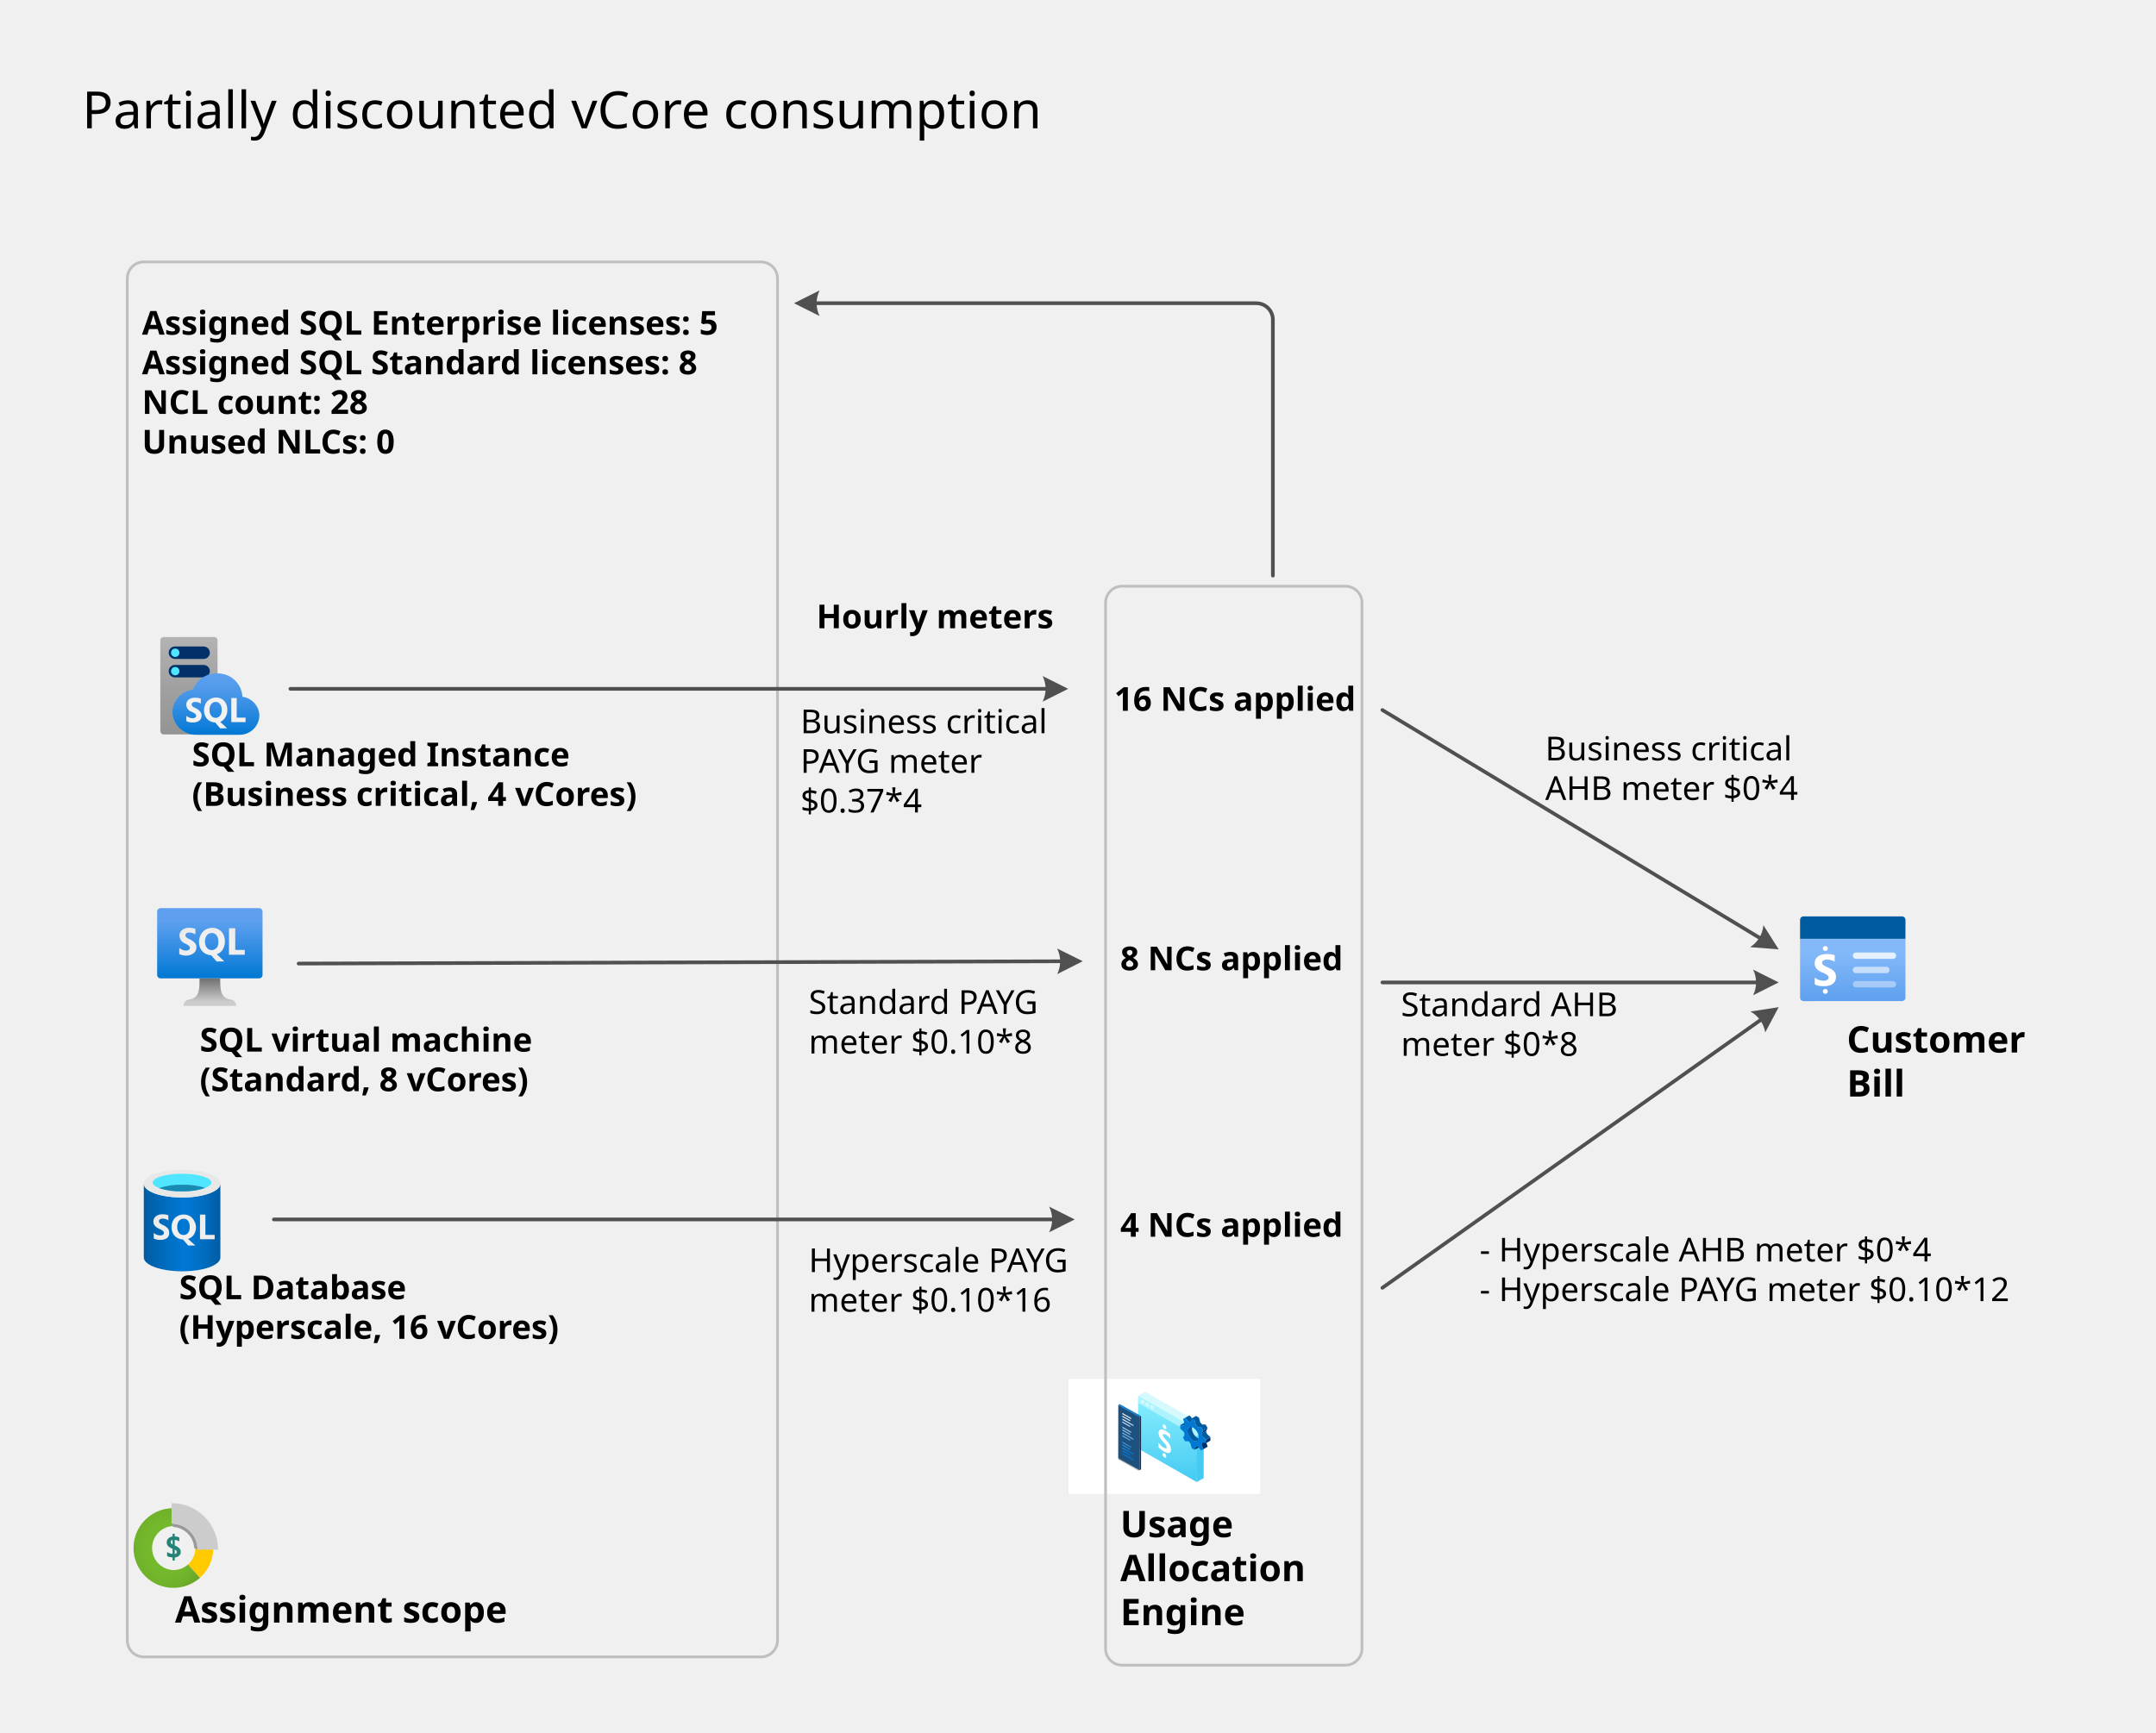
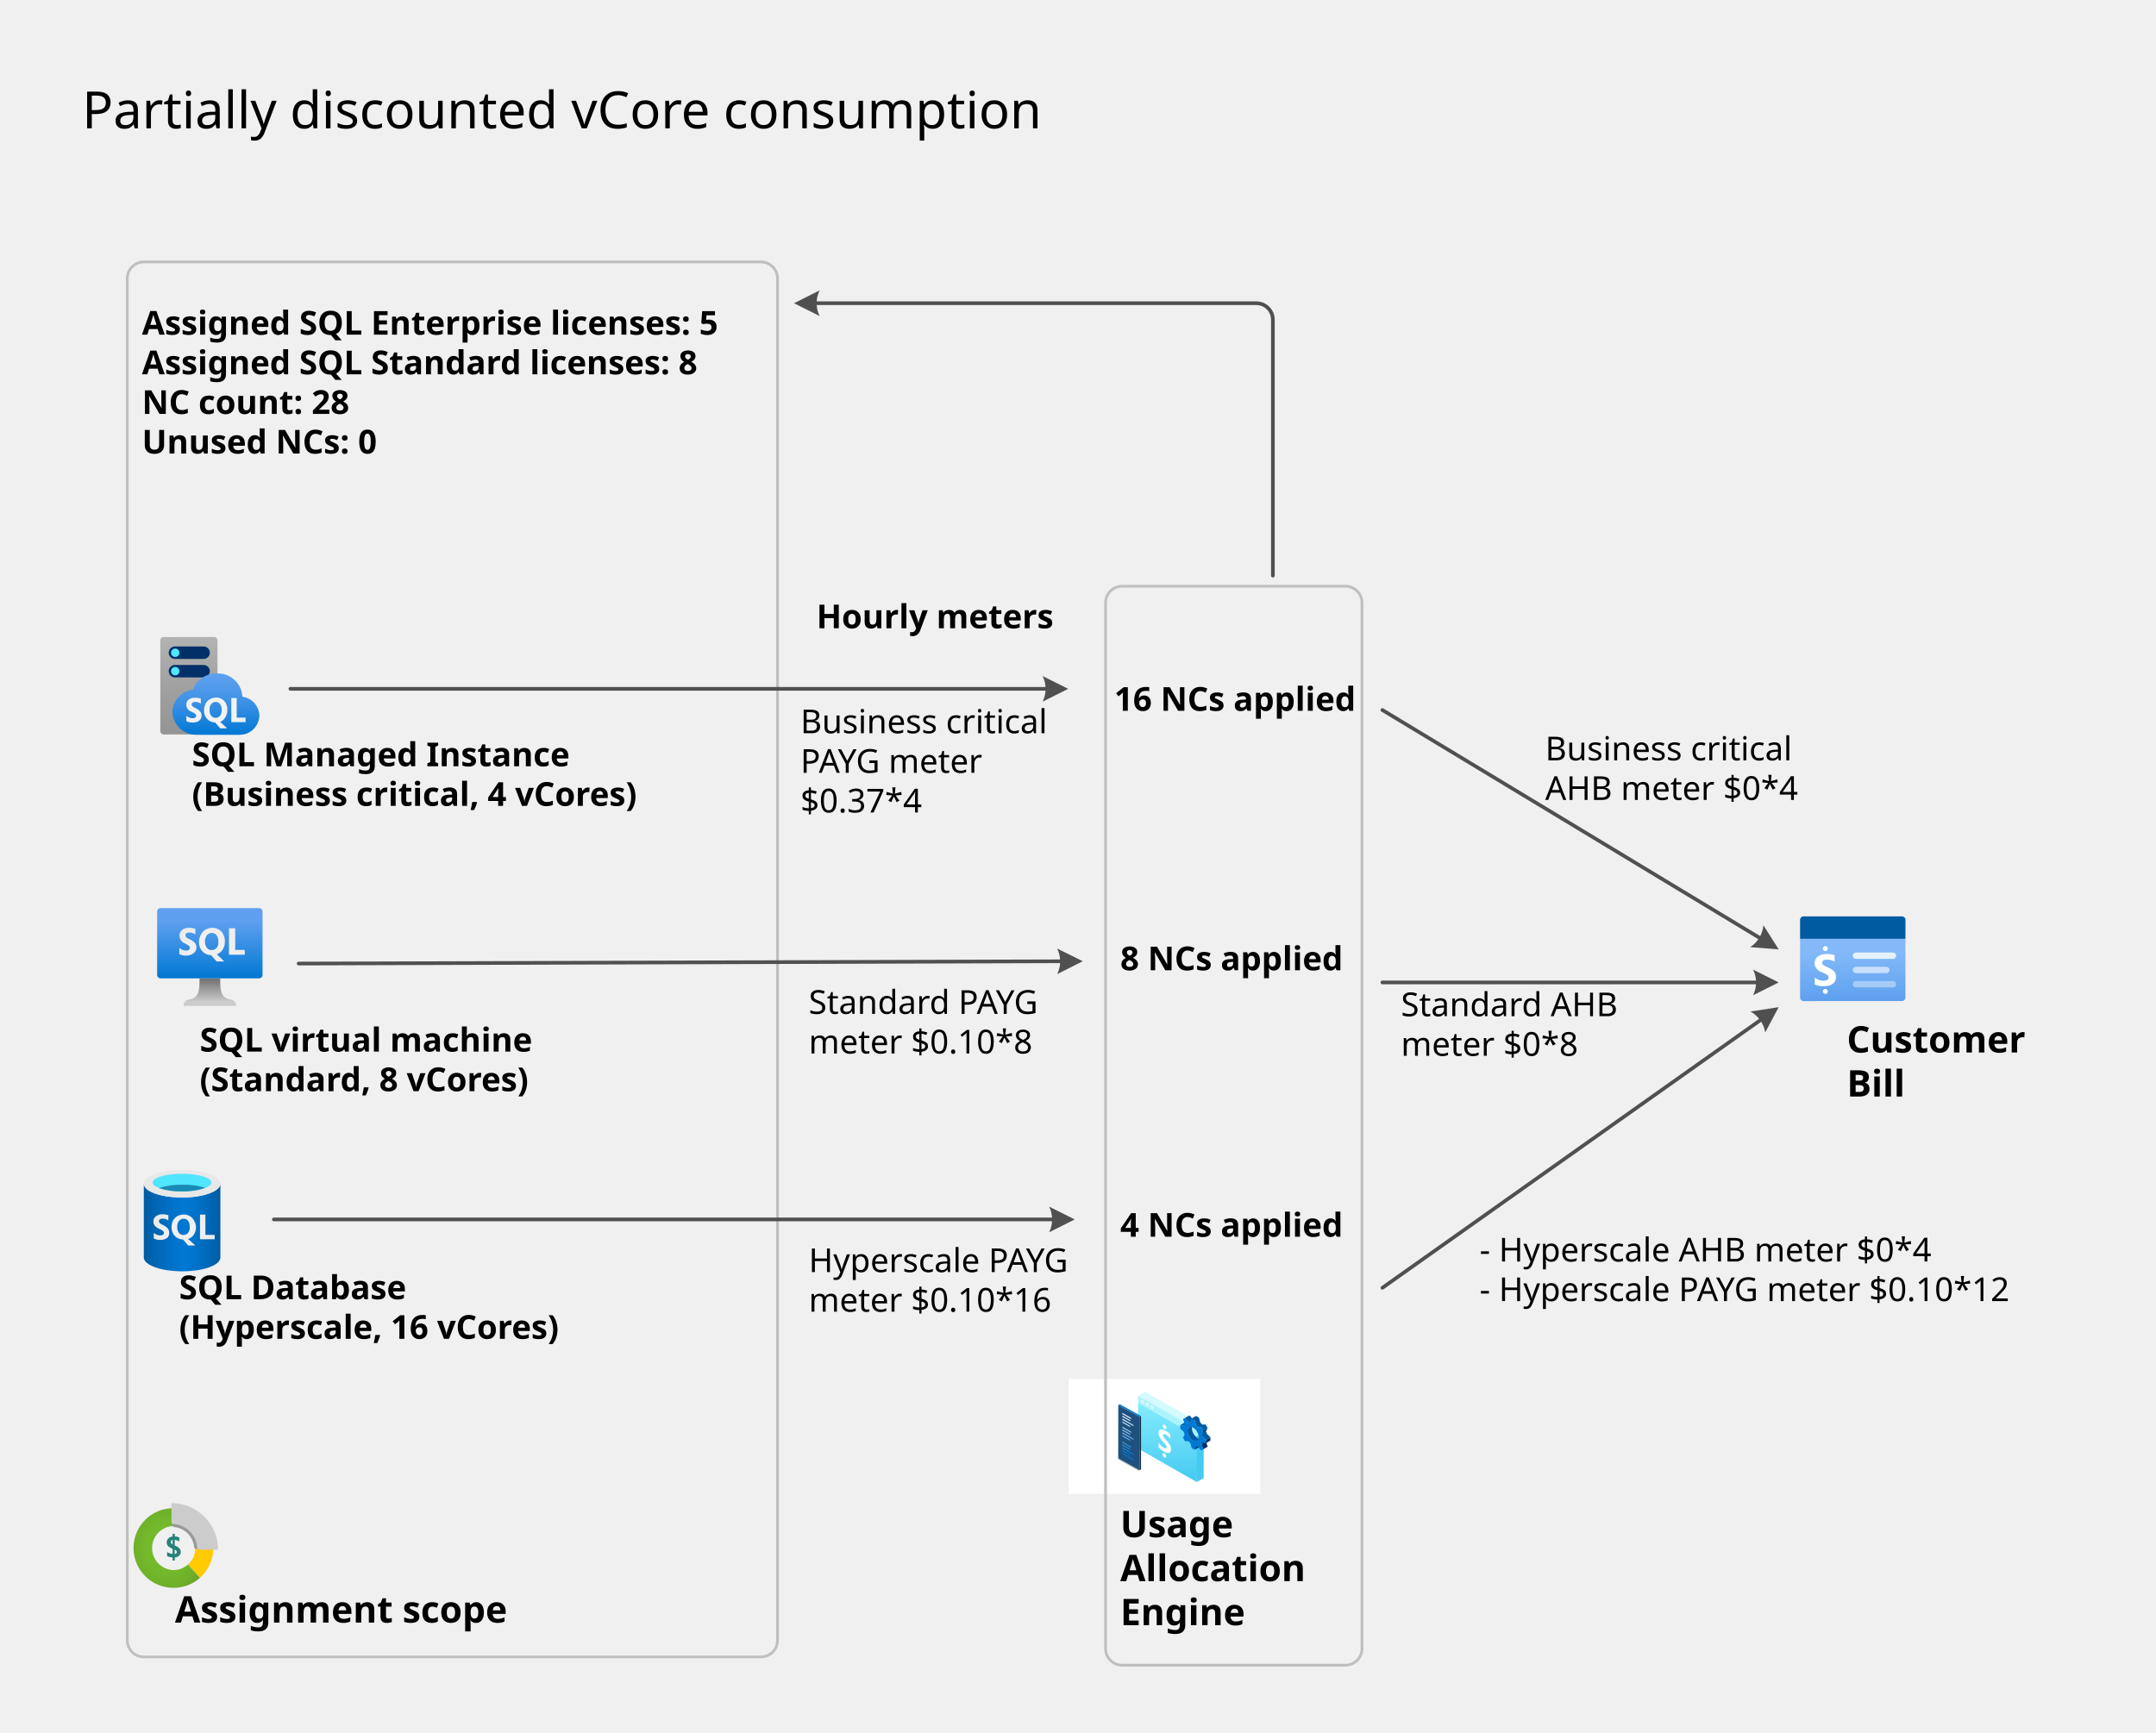
<svg xmlns="http://www.w3.org/2000/svg" xmlns:xlink="http://www.w3.org/1999/xlink" width="8.16in" height="6.559in" viewBox="0 0 587.532 472.277" xml:space="preserve" color-interpolation-filters="sRGB" class="st47" style="background-color: white">
  <style type="text/css">
	
		.st1 {fill:none;stroke:#bfbfbf;stroke-linecap:round;stroke-linejoin:round;stroke-width:0.75}
		.st2 {fill:url(#grad0-9);stroke:none;stroke-linecap:butt;stroke-width:0.75}
		.st3 {fill:#003067;stroke:none;stroke-linecap:butt;stroke-width:0.75}
		.st4 {fill:#50e6ff;stroke:none;stroke-linecap:butt;stroke-width:0.75}
		.st5 {fill:url(#grad0-21);stroke:none;stroke-linecap:butt;stroke-width:0.75}
		.st6 {fill:#f2f2f2;stroke:none;stroke-linecap:butt;stroke-width:0.75}
		.st7 {fill:url(#grad0-30);stroke:none;stroke-linecap:butt;stroke-width:0.75}
		.st8 {fill:url(#grad0-34);stroke:none;stroke-linecap:butt;stroke-width:0.75}
		.st9 {fill:url(#grad3-38);stroke:none;stroke-linecap:butt;stroke-width:0.75}
		.st10 {fill:#258277;stroke:none;stroke-linecap:butt;stroke-width:0.75}
		.st11 {fill:#ffca00}
		.st12 {stroke:none;stroke-linecap:butt;stroke-width:0.75}
		.st13 {fill:url(#grad3-49);stroke:none;stroke-linecap:butt;stroke-width:0.75}
		.st14 {fill:#cccccc;stroke:none;stroke-linecap:butt;stroke-width:0.75}
		.st15 {fill:#999999;stroke:none;stroke-linecap:butt;stroke-width:0.75}
		.st16 {fill:url(#grad0-59);stroke:none;stroke-linecap:butt;stroke-width:34}
		.st17 {fill:#005ba1;stroke:none;stroke-linecap:butt;stroke-width:34}
		.st18 {fill:#ffffff;fill-opacity:0.8;stroke:none;stroke-linecap:butt;stroke-width:34}
		.st19 {fill:#ffffff;fill-opacity:0.6;stroke:none;stroke-linecap:butt;stroke-width:34}
		.st20 {fill:#ffffff;fill-opacity:0.4;stroke:none;stroke-linecap:butt;stroke-width:34}
		.st21 {fill:#ffffff;stroke:none;stroke-linecap:butt;stroke-width:34}
		.st22 {fill:#ffffff;stroke:none;stroke-linecap:butt;stroke-width:2.04}
		.st23 {fill:url(#grad0-79);stroke:none;stroke-linecap:butt;stroke-width:2.04}
		.st24 {fill:#45caf2;stroke:none;stroke-linecap:butt;stroke-width:2.04}
		.st25 {fill:#acf3fd;stroke:none;stroke-linecap:butt;stroke-width:2.04}
		.st26 {fill:#d5f9fd;stroke:none;stroke-linecap:butt;stroke-width:2.04}
		.st27 {fill:#000000;fill-opacity:0.3;stroke:none;stroke-linecap:butt;stroke-width:2.04}
		.st28 {fill:#1f517f;stroke:none;stroke-linecap:butt;stroke-width:2.04}
		.st29 {fill:#1a2c45;stroke:none;stroke-linecap:butt;stroke-width:2.04}
		.st30 {fill:#0078d4;stroke:none;stroke-linecap:butt;stroke-width:2.04}
		.st31 {fill:url(#grad0-99)}
		.st32 {stroke:none;stroke-linecap:butt;stroke-width:2.04}
		.st33 {fill:#005ba1;stroke:none;stroke-linecap:butt;stroke-width:2.04}
		.st34 {fill:#fafafa;stroke:none;stroke-linecap:butt;stroke-width:2.04}
		.st35 {fill:#003067;stroke:none;stroke-linecap:butt;stroke-width:2.04}
		.st36 {fill:none;stroke:none;stroke-linecap:round;stroke-linejoin:round;stroke-width:0.75}
		.st37 {fill:#000000;font-family:Segoe UI;font-size:0.833em;font-weight:bold}
		.st38 {font-size:1em}
		.st39 {fill:#000000;font-family:Segoe UI;font-size:1.167em}
		.st40 {fill:url(#grad0-125);stroke:none;stroke-linecap:butt;stroke-width:0.75}
		.st41 {fill:#e8e8e8;stroke:none;stroke-linecap:butt;stroke-width:0.75}
		.st42 {fill:#198ab3;stroke:none;stroke-linecap:butt;stroke-width:0.75}
		.st43 {fill:#000000;font-family:Segoe UI Light;font-size:0.75em;font-weight:bold}
		.st44 {marker-end:url(#mrkr5-173);stroke:#505050;stroke-linecap:round;stroke-linejoin:round;stroke-width:1}
		.st45 {fill:#505050;fill-opacity:1;stroke:#505050;stroke-opacity:1;stroke-width:0.284}
		.st46 {fill:#000000;font-family:Segoe UI Light;font-size:0.75em}
		.st47 {fill:none;fill-rule:evenodd;font-size:12px;overflow:visible;stroke-linecap:square;stroke-miterlimit:3}
	
	</style>
  <defs id="Patterns_And_Gradients">
    <linearGradient id="grad0-9" x1="0" y1="0" x2="1" y2="0" gradientTransform="rotate(-90 0.5 0.5)">
      <stop offset="0" stop-color="#949494" stop-opacity="1" />
      <stop offset="0.53" stop-color="#a2a2a2" stop-opacity="1" />
      <stop offset="1" stop-color="#b3b3b3" stop-opacity="1" />
    </linearGradient>
    <linearGradient id="grad0-21" x1="0" y1="0" x2="1" y2="0" gradientTransform="rotate(-90 0.5 0.5)">
      <stop offset="0" stop-color="#0078d4" stop-opacity="1" />
      <stop offset="0.16" stop-color="#1380da" stop-opacity="1" />
      <stop offset="0.53" stop-color="#3c91e5" stop-opacity="1" />
      <stop offset="0.82" stop-color="#559cec" stop-opacity="1" />
      <stop offset="1" stop-color="#5ea0ef" stop-opacity="1" />
    </linearGradient>
    <linearGradient id="grad0-30" x1="0" y1="0" x2="1" y2="0" gradientTransform="rotate(-90 0.5 0.5)">
      <stop offset="0" stop-color="#0078d4" stop-opacity="1" />
      <stop offset="0.82" stop-color="#5ea0ef" stop-opacity="1" />
    </linearGradient>
    <linearGradient id="grad0-34" x1="0" y1="0" x2="1" y2="0" gradientTransform="rotate(-90 0.5 0.5)">
      <stop offset="0.15" stop-color="#cccccc" stop-opacity="1" />
      <stop offset="1" stop-color="#707070" stop-opacity="1" />
    </linearGradient>
    <radialGradient id="grad3-38" cx="0.5" cy="0.5" r="0.73">
      <stop offset="0" stop-color="#f2f2f2" stop-opacity="1" />
      <stop offset="0.58" stop-color="#eeeeee" stop-opacity="1" />
      <stop offset="1" stop-color="#e6e6e6" stop-opacity="1" />
    </radialGradient>
    <radialGradient id="grad3-49" cx="0.5" cy="0.5" r="0.73">
      <stop offset="0" stop-color="#76bc2d" stop-opacity="1" />
      <stop offset="0.41" stop-color="#74b92c" stop-opacity="1" />
      <stop offset="0.66" stop-color="#6fb12a" stop-opacity="1" />
      <stop offset="0.88" stop-color="#66a227" stop-opacity="1" />
      <stop offset="1" stop-color="#5e9624" stop-opacity="1" />
    </radialGradient>
    <linearGradient id="grad0-59" x1="0" y1="0" x2="1" y2="0" gradientTransform="rotate(-90 0.5 0.5)">
      <stop offset="0" stop-color="#5ea0ef" stop-opacity="1" />
      <stop offset="0.775" stop-color="#83b9f9" stop-opacity="1" />
    </linearGradient>
    <linearGradient id="grad0-79" x1="0" y1="0" x2="1" y2="0" gradientTransform="rotate(90 0.5 0.5)">
      <stop offset="0" stop-color="#84ecfd" stop-opacity="1" />
      <stop offset="1" stop-color="#45caf2" stop-opacity="1" />
    </linearGradient>
    <linearGradient id="grad0-99" x1="0" y1="0" x2="1" y2="0" gradientTransform="rotate(89.87553 0.5 0.5)">
      <stop offset="0.045" stop-color="#ffffff" stop-opacity="1" />
      <stop offset="0.845" stop-color="#0078d4" stop-opacity="1" />
    </linearGradient>
    <linearGradient id="grad0-125" x1="0" y1="0" x2="1" y2="0" gradientTransform="rotate(0 0.5 0.5)">
      <stop offset="0" stop-color="#005ba1" stop-opacity="1" />
      <stop offset="0.07" stop-color="#0060a9" stop-opacity="1" />
      <stop offset="0.36" stop-color="#0071c8" stop-opacity="1" />
      <stop offset="0.52" stop-color="#0078d4" stop-opacity="1" />
      <stop offset="0.64" stop-color="#0074cd" stop-opacity="1" />
      <stop offset="0.82" stop-color="#006abb" stop-opacity="1" />
      <stop offset="1" stop-color="#005ba1" stop-opacity="1" />
    </linearGradient>
  </defs>
  <defs id="Markers">
    <g id="lend5">
      <path d="M 2 1 L 0 0 L 1.981 -0.993 C 1.672 -0.365 1.673 0.373 1.985 1 " style="stroke:none" />
    </g>
    <marker id="mrkr5-173" class="st45" refX="-6.16" orient="auto" markerUnits="strokeWidth" overflow="visible">
      <use xlink:href="#lend5" transform="scale(-3.52,-3.52) " />
    </marker>
  </defs>
  <g>
    <g id="shape1-1" transform="translate(34.6758,-20.625)">
      <rect x="0" y="92.027" width="177.199" height="380.25" rx="4.5" ry="4.5" class="st1" />
    </g>
    <g id="group63-3" transform="translate(228.093,-171.766)">
      <g id="group64-4">
				</g>
    </g>
    <g id="group1120-5" transform="translate(43.6758,-271.986)">
      <g id="shape1121-6" transform="translate(-1.3689E-13,-0.0952941)">
        <path d="M15.6 471.37 a0.921 0.921 0 0 1 -0.905 0.905 L0.91 472.28 a0.905 0.905 0 0 1 -0.905         -0.905 L0 446.63 a0.889 0.889 0 0 1 0.905 -0.905 L14.69 445.72 a0.905 0.905 0 0         1 0.905 0.905 L15.6 471.37 Z" class="st2" />
      </g>
      <g id="shape1122-10" transform="translate(2.28706,-15.6441)">
        <path d="M-0 470.58 A1.699 1.699 0 0 1 1.68 468.89 L9.47 468.89 A1.699 1.699 0 0 1 11.21 470.58 A1.699         1.699 0 0 1 9.47 472.28 L1.68 472.28 A1.699 1.699 0 0 1 -0 470.58 Z" class="st3" />
      </g>
      <g id="shape1123-12" transform="translate(2.28706,-20.6788)">
        <path d="M0 470.59 A1.699 1.699 0 0 1 1.68 468.89 L9.47 468.89 A1.699 1.699 0 0 1 11.21 470.59 A1.699 1.699         0 0 1 9.47 472.28 L1.68 472.28 A1.699 1.699 0 0 1 0 470.59 Z" class="st3" />
      </g>
      <g id="shape1124-14" transform="translate(2.92235,-21.2188)">
        <ellipse cx="1.144" cy="471.134" rx="1.144" ry="1.144" class="st4" />
      </g>
      <g id="shape1125-16" transform="translate(2.92235,-16.2)">
        <ellipse cx="1.144" cy="471.134" rx="1.144" ry="1.144" class="st4" />
      </g>
      <g id="shape1126-18" transform="translate(3.30353,-1.13687E-13)">
        <path d="M23.7 467.02 A5.336 5.336 -180 0 0 19.07 461.91 A6.702 6.702 -180 0 0 12.17 455.55 A6.861 6.861         -180 0 0 5.59 459.97 A6.353 6.353 -180 0 0 -0 466.08 A6.448 6.448 -180 0 0 6.67 472.28 L7.26         472.28 L18.14 472.28 L18.41 472.28 A5.384 5.384 -180 0 0 23.7 467.02 Z" class="st5" />
      </g>
      <g id="shape1127-22" transform="translate(7.06765,-1.76294)">
        <path d="M13.75 469.37 L13.75 464.03 L12.28 464.03 L12.28 470.58 L16.17 470.58 L16.17 469.37 L13.75 469.37 ZM2.48         466.75 A3.542 3.542 0 0 1 1.67 466.26 a0.699 0.699 0 0 1 -0.191 -0.508 a0.54 0.54 0         0 1 0.238 -0.476 A1.048 1.048 0 0 1 2.38 465.08 A2.636 2.636 0 0 1 3.97 465.54 L3.97 464.18         A4.59 4.59 -180 0 0 2.38 463.94 A2.684 2.684 -180 0 0 0.65 464.46 A1.747 1.747 -180 0 0 -0 465.88         A2.128 2.128 -180 0 0 1.49 467.78 A3.986 3.986 0 0 1 2.46 468.35 a0.667 0.667 0 0 1 0.238         0.508 a0.54 0.54 0 0 1 -0.238 0.476 A1.191 1.191 0 0 1 1.75 469.53 A2.589 2.589 0 0         1 0.03 468.86 L0.03 470.32 A3.574 3.574 -180 0 0 1.67 470.69 A3.034 3.034 -180 0 0 3.49 470.24         A1.699 1.699 -180 0 0 4.18 468.8 A1.588 1.588 -180 0 0 3.78 467.69 A3.748 3.748 -180 0 0         2.48 466.75 ZM10.67 469.26 A3.764 3.764 -180 0 0 11.2 467.26 A3.621 3.621 -180 0 0 10.8 465.48         A2.811 2.811 -180 0 0 9.7 464.3 A3.081 3.081 -180 0 0 8.02 463.89 A3.51 3.51 -180 0 0 6.43 464.35         A2.97 2.97 -180 0 0 5.27 465.57 A4.002 4.002 -180 0 0 4.84 467.39 A3.589 3.589 -180 0 0 5.23         469.05 A2.97 2.97 -180 0 0 6.31 470.23 A3.176 3.176 -180 0 0 7.89 470.69 L9.24 472.28 L11.15 472.28         L9.26 470.53 A2.891 2.891 -180 0 0 10.67 469.26 ZM9.2 468.86 A1.461 1.461 0 0 1 7.99 469.42         A1.445 1.445 0 0 1 6.8 468.85 A2.382 2.382 0 0 1 6.35 467.26 A2.319 2.319 0 0 1 6.81 465.67         A1.461 1.461 0 0 1 8.04 465.08 A1.366 1.366 0 0 1 9.21 465.67 A2.446 2.446 0 0 1 9.66 467.26         A2.335 2.335 0 0 1 9.2 468.86 Z" class="st6" />
      </g>
    </g>
    <g id="group1128-24" transform="translate(42.8144,-198.086)">
      <g id="group1129-25">
        <g id="group1130-26">
          <g id="shape1131-27" transform="translate(0,-7.50769)">
            <path d="M0 471.33 a0.951 0.951 -180 0 0 0.951 0.951 L27.77 472.28 a0.951 0.951 -180 0 0 0.951           -0.951 L28.72 454.09 a0.951 0.951 -180 0 0 -0.951 -0.951 L0.95 453.13 a0.951 0.951           -180 0 0 -0.951 0.951 L0 471.33 Z" class="st7" />
          </g>
          <g id="shape1132-31" transform="translate(7.18496,0)">
            <path d="M12.94 470.58 C10.11 470.14 9.99 468.08 10 464.79 L4.37 464.79 C4.37 468.08 4.26 470.14 1.43 470.58           A1.699 1.699 -180 0 0 -0 472.28 L14.37 472.28 A1.699 1.699 -180 0 0 12.94 470.58 Z" class="st8" />
          </g>
        </g>
        <g id="shape1133-35" transform="translate(6.02993,-12.1108)">
          <path d="M15.25 469.13 L15.25 463.22 L13.55 463.22 L13.55 470.44 L17.85 470.44 L17.85 469.13 L15.25 469.13 ZM2.79          466.21 A3.397 3.397 0 0 1 1.9 465.69 a0.764 0.764 0 0 1 -0.221 -0.578 a0.611          0.611 0 0 1 0.272 -0.527 A1.172 1.172 0 0 1 2.68 464.4 A2.82 2.82 0 0 1 4.38          464.89 L4.38 463.39 A4.705 4.705 -180 0 0 2.68 463.1 A2.939 2.939 -180 0 0 0.76 463.7 A1.902          1.902 -180 0 0 0.05 465.26 A2.344 2.344 -180 0 0 1.55 467.37 A4.229 4.229 0 0 1 2.62 468          a0.696 0.696 0 0 1 0.272 0.561 a0.679 0.679 0 0 1 -0.272 0.544 A1.291          1.291 0 0 1 1.9 469.32 A2.871 2.871 0 0 1 0 468.57 L0 470.27 A3.856 3.856 -180 0 0 1.87          470.68 A3.397 3.397 -180 0 0 3.92 470.02 A1.902 1.902 -180 0 0 4.67 468.42 A1.699 1.699          -180 0 0 4.23 467.2 A4.314 4.314 -180 0 0 2.79 466.21 ZM11.86 469 A4.077 4.077 -180 0 0          12.43 466.79 A4.145 4.145 -180 0 0 11.99 464.87 A3.142 3.142 -180 0 0 10.77 463.56 A3.482          3.482 -180 0 0 9.07 463.1 A3.788 3.788 -180 0 0 7.18 463.58 A3.21 3.21 -180 0 0 5.89 464.94          A4.195 4.195 -180 0 0 5.37 466.94 A4.145 4.145 -180 0 0 5.78 468.78 A3.261 3.261 -180          0 0 6.98 470.07 A3.499 3.499 -180 0 0 8.68 470.58 L10.17 472.28 L12.28 472.28 L10.23 470.31          A3.023 3.023 -180 0 0 11.86 469 ZM10.16 468.56 A1.597 1.597 0 0 1 8.83 469.17 A1.563 1.563          0 0 1 7.51 468.54 A2.633 2.633 0 0 1 7 466.84 A2.667 2.667 0 0 1 7.51 465.14 A1.699 1.699          0 0 1 8.87 464.51 A1.529 1.529 0 0 1 10.17 465.14 A2.803 2.803 0 0 1 10.65 466.84 A2.548          2.548 0 0 1 10.23 468.56 L10.16 468.56 Z" class="st9" />
        </g>
      </g>
    </g>
    <g id="group1165-39" transform="translate(36.375,-39.4542)">
      <g id="group1166-40">
        <g id="shape1167-41" transform="translate(9.04023,-7.45284)">
          <path d="M3.83 469.89 A1.358 1.358 0 0 1 3.41 470.96 A2.023 2.023 0 0 1 2.2 471.46 L2.2 472.28 L1.6 472.28          L1.6 471.44 A3.204 3.204 0 0 1 0.11 471.06 L0.11 469.96 A2.444 2.444 -180 0 0 0.79 470.3          A3.38 3.38 -180 0 0 1.6 470.49 L1.6 469.07 A3.285 3.285 0 0 1 0.37 468.35 A1.561 1.561          0 0 1 0.45 466.25 A1.914 1.914 0 0 1 1.6 465.73 L1.6 464.99 L2.19 464.99 L2.19 465.72 A3          3 0 0 1 3.44 465.99 L3.44 467.08 A3.095 3.095 -180 0 0 2.19 466.66 L2.19 468.2 A3.177          3.177 0 0 1 3.44 468.94 A1.358 1.358 0 0 1 3.83 469.89 ZM1.6 467.95 L1.6 466.68 a0.543          0.543 -180 0 0 -0.489 0.57 C1.11 467.54 1.29 467.77 1.66 467.95 L1.6 467.95 ZM2.76 469.94          C2.76 469.68 2.57 469.48 2.19 469.3 L2.19 470.53 C2.57 470.46 2.76 470.27 2.76 469.94 Z" class="st10" />
        </g>
        <g id="shape1168-43" transform="translate(14.8514,-2.72863)">
          <path d="M6.9 464.15 L2.01 464.15 A6.014 6.014 0 0 1 0 468.63 L3.24 472.28 A10.86 10.86 -180 0 0 6.9          464.13 L6.9 464.15 Z" class="st11" />
          <path d="M6.9 464.15 L2.01 464.15 A6.014 6.014 0 0 1 0 468.63 L3.24 472.28 A10.86 10.86 -180 0 0 6.9          464.13" class="st12" />
        </g>
        <g id="shape1169-46">
          <path d="M10.86 467.44 A6.014 6.014 0 0 1 10.86 455.42 L10.86 450.56 A10.86 10.86 -180 0 0 0 461.42 A10.86          10.86 -180 0 0 10.86 472.28 A10.86 10.86 -180 0 0 18.11 469.56 L14.85 465.91 A5.946 5.946          0 0 1 10.86 467.44 Z" class="st13" />
        </g>
        <g id="shape1170-50" transform="translate(10.3579,-10.4122)">
          <path d="M0 459.6 L0 465.25 A6.91 6.91 0 0 1 7.02 472.28 L12.69 472.28 A12.679 12.679 -180 0 0 0 459.6          Z" class="st14" />
        </g>
        <g id="shape1171-52" transform="translate(10.3579,-10.4122)">
          <path d="M7.05 472.28 A6.964 6.964 -180 0 0 0.18 465.25 L0 465.25 L0.45 466.09 A6.109 6.109 0 0 1 6.19          471.86 L7.05 472.28 Z" class="st15" />
        </g>
      </g>
    </g>
    <g id="group1172-54" transform="translate(490.544,-199.395)">
      <g id="group1173-55">
        <g id="shape1174-56">
          <path d="M0 455.31 L28.72 455.31 L28.72 471.32 a0.957 0.957 0 0 1 -0.957 0.957 L0.96 472.28 a0.957          0.957 0 0 1 -0.957 -0.957 L0 455.31 Z" class="st16" />
        </g>
        <g id="shape1175-60" transform="translate(0,-16.9704)">
          <path d="M0.96 466.16 L27.77 466.16 a0.957 0.957 0 0 1 0.957 0.957 L28.72 472.28 L0 472.28 L0 467.11          a0.957 0.957 0 0 1 0.957 -0.959 Z" class="st17" />
        </g>
        <g id="shape1176-62" transform="translate(14.3614,-11.5115)">
          <path d="M0 471.41 a0.865 0.865 -180 0 0 0.865 0.865 L10.96 472.28 a0.865 0.865 -180 0 0 0.865          -0.865 a0.865 0.865 -180 0 0 -0.865 -0.865 L0.86 470.55 a0.865 0.865 -180 0          0 -0.865 0.865 Z" class="st18" />
        </g>
        <g id="shape1177-64" transform="translate(14.3614,-7.61953)">
          <path d="M0 471.41 a0.865 0.865 -180 0 0 0.865 0.865 L9.15 472.28 a0.865 0.865 -180 0 0 0.865          -0.865 a0.865 0.865 -180 0 0 -0.865 -0.865 L0.86 470.55 a0.865 0.865 -180 0          0 -0.865 0.865 Z" class="st19" />
        </g>
        <g id="shape1178-66" transform="translate(14.3614,-3.72599)">
          <path d="M0 471.41 a0.865 0.865 -180 0 0 0.865 0.865 L10.96 472.28 a0.865 0.865 -180 0 0 0.865          -0.865 a0.865 0.865 -180 0 0 -0.865 -0.865 L0.86 470.55 a0.865 0.865 -180 0          0 -0.865 0.865 Z" class="st20" />
        </g>
        <g id="shape1179-68" transform="translate(3.97652,-2.16747)">
          <path d="M3.58 460.12 a0.672 0.672 0 1 1 -0.67 -0.67 a0.67 0.67 0 0 1 0.67 0.67 ZM3.58 471.8          a0.672 0.672 0 1 1 -0.67 -0.67 a0.672 0.672 0 0 1 0.67 0.67 ZM0.03 469.92 L0.03          468.03 A3.641 3.641 -180 0 0 2.37 468.89 A2.713 2.713 -180 0 0 3 468.83 A1.463 1.463          -180 0 0 3.45 468.64 a0.78 0.78 -180 0 0 0.27 -0.271 a0.686 0.686 -180 0 0          0.089 -0.341 a0.739 0.739 -180 0 0 -0.142 -0.444 A1.545 1.545 -180 0 0 3.28          467.23 A4.085 4.085 -180 0 0 2.7 466.91 C2.47 466.81 2.23 466.7 1.97 466.59 A3.726 3.726          0 0 1 0.49 465.58 A2.212 2.212 0 0 1 0 464.14 A2.306 2.306 0 0 1 0.27 463 A2.264 2.264          0 0 1 0.99 462.21 A3.231 3.231 0 0 1 2.06 461.76 A5.425 5.425 0 0 1 3.33 461.62 A7.583          7.583 0 0 1 4.51 461.7 A4.628 4.628 0 0 1 5.45 461.94 L5.45 463.71 A2.788 2.788 -180 0          0 4.99 463.45 A3.699 3.699 -180 0 0 4.47 463.26 A4.048 4.048 -180 0 0 3.44 463.12 A2.603          2.603 -180 0 0 2.85 463.18 A1.53 1.53 -180 0 0 2.4 463.35 a0.857 0.857 -180 0 0 -0.284          0.27 a0.638 0.638 -180 0 0 -0.101 0.351 a0.678 0.678 -180 0 0 0.112 0.383          A1.294 1.294 -180 0 0 2.44 464.68 A3.375 3.375 -180 0 0 2.95 464.97 C3.14 465.07 3.37 465.17          3.61 465.27 A7.538 7.538 0 0 1 4.53 465.73 A3.298 3.298 0 0 1 5.23 466.27 A2.125 2.125          0 0 1 5.67 466.96 A2.765 2.765 0 0 1 5.55 469.05 A2.193 2.193 0 0 1 4.82 469.83 A3.152          3.152 0 0 1 3.75 470.26 A6.158 6.158 0 0 1 2.45 470.39 A7.253 7.253 0 0 1 1.12 470.28          A4.034 4.034 0 0 1 0.03 469.92 Z" class="st21" />
        </g>
      </g>
    </g>
    <g id="group1180-70" transform="translate(291.219,-65.0738)">
      <g id="group1181-71">
        <g id="shape1182-72">
          <rect x="0" y="440.952" width="52.209" height="31.325" class="st22" />
        </g>
        <g id="shape1183-74" transform="translate(32.8021,-16.6228)">
          <path d="M1.71 470.35 L1.71 472.28 L0 471.32 L0 469.37 L1.71 470.35 Z" class="st22" />
        </g>
        <g id="shape1184-76" transform="translate(18.8944,-3.21867)">
          <path d="M16.01 472.28 L0 463.13 L0.03 450.64 L16.3 459.9 L16.01 472.28 Z" class="st23" />
        </g>
        <g id="shape1185-80" transform="translate(34.9014,-3.21937)">
          <path d="M0.03 458.28 L1.92 457.19 L1.89 471.21 L0 472.28 L0.03 458.28 Z" class="st24" />
        </g>
        <g id="shape1186-82" transform="translate(18.9207,-15.7135)">
          <path d="M0 461.24 L16.27 470.25 L16.27 470.84 L15.98 472.28 L0 463.13 L0 461.24 L0 461.24 ZM2.49 464.12 C2.73          464.25 2.91 464.15 2.91 463.89 a0.921 0.921 -180 0 0 -0.394 -0.701 C2.28 463.06 2.1          463.16 2.1 463.42 a0.921 0.921 -180 0 0 0.394 0.701 ZM1.23 463.39 C1.47 463.52 1.65          463.42 1.65 463.16 a0.92 0.92 -180 0 0 -0.394 -0.701 C1.02 462.33 0.84 462.43 0.84          462.69 a0.92 0.92 -180 0 0 0.394 0.701 ZM3.78 464.85 C4.01 464.98 4.2 464.87 4.2 464.61          a0.92 0.92 -180 0 0 -0.394 -0.701 C3.57 463.78 3.39 463.89 3.39 464.15 a0.92 0.92          -180 0 0 0.394 0.701 Z" class="st25" />
        </g>
        <g id="shape1187-84" transform="translate(34.9277,-15.7135)">
          <path d="M0 470.38 L1.89 469.29 L1.89 471.19 L0 472.28 L0 470.38 Z" class="st25" />
        </g>
        <g id="shape1188-86" transform="translate(18.9207,-17.6099)">
          <path d="M1.23 464.35 a0.85 0.85 0 0 1 0.393 0.701 C1.63 465.32 1.44 465.42 1.21 465.29 a0.877          0.877 0 0 1 -0.42 -0.701 C0.79 464.33 1.02 464.25 1.23 464.35 ZM2.49 465.08 a0.85          0.85 0 0 1 0.394 0.701 C2.89 466.04 2.7 466.15 2.47 466.02 a0.877 0.877 0 0 1 -0.42          -0.701 C2.1 465.06 2.28 464.95 2.49 465.08 ZM3.78 465.83 a0.85 0.85 0 0 1 0.393 0.701          C4.17 466.8 3.99 466.9 3.75 466.77 a0.851 0.851 0 0 1 -0.394 -0.702 C3.39 465.81 3.57          465.71 3.78 465.83 ZM0 463.13 L1.89 462.04 L17.9 471.19 L16.01 472.28 L0 463.13 Z" class="st26" />
        </g>
        <g id="shape1189-88" transform="translate(13.4003,-6.3037)">
          <path d="M0 469.12 L0.73 468.69 L6.31 471.9 L5.64 472.28 L0 469.12 Z" class="st27" />
        </g>
        <g id="shape1190-90" transform="translate(13.5047,-6.47042)">
          <path d="M5.85 457.75 L5.83 472.28 L0 469.04 L0.02 454.53 L5.85 457.75 Z" class="st28" />
        </g>
        <g id="shape1191-92" transform="translate(19.3355,-6.47042)">
          <path d="M0.02 457.75 L0.39 457.54 L0.39 472.05 L0 472.28 L0.02 457.75 Z" class="st29" />
        </g>
        <g id="shape1192-94" transform="translate(13.5247,-20.9977)">
          <path d="M0 469.06 L0.37 468.83 L6.21 472.07 L5.83 472.28 L0 469.06 Z" class="st30" />
        </g>
        <g id="shape1193-96" transform="translate(14.6247,-9.08538)">
          <path d="M2.16 461.28 L2.16 461.59 L0.02 460.37 L0.02 460.05 L2.16 461.28 ZM3.05 462.61 L3.05 462.92 L0.02 461.18          L0.02 460.84 L3.05 462.61 ZM2.41 460.7 L2.41 461.01 L0.02 459.62 L0.02 459.31 L2.41 460.7 ZM0.02          461.94 L0.02 461.63 L2.16 462.86 L2.14 463.17 L0.02 461.94 ZM2.16 465.03 L2.16 465.35 L0.02 464.1          L0.02 463.79 L2.16 465.03 ZM3.05 466.34 L3.05 466.67 L0.02 464.91 L0.02 464.6 L3.05 466.34 ZM2.41          464.43 L2.41 464.76 L0.02 463.37 L0.02 463.06 L2.41 464.43 ZM0.02 465.7 L0.02 465.37 L2.16 466.61          L2.14 466.92 L0.02 465.7 ZM2.16 469.1 L2.16 469.41 L0.02 468.19 L0.02 467.88 L2.16 469.1 ZM3.05          471.97 L3.05 472.28 L0 470.53 L0.02 470.22 L3.05 471.97 ZM3.05 470.43 L3.05 470.74 L0.02 469 L0.02          468.67 L3.05 470.43 ZM2.41 468.52 L2.41 468.83 L0.02 467.44 L0.02 467.13 L2.41 468.52 ZM2.16 470.68          L2.14 470.99 L0.02 469.77 L0.02 469.45 L2.16 470.68 Z" class="st31" />
          <path d="M2.16 461.28 L2.16 461.59 L0.02 460.37 L0.02 460.05 L2.16 461.28M3.05 462.61 L3.05 462.92 L0.02 461.18          L0.02 460.84 L3.05 462.61M2.41 460.7 L2.41 461.01 L0.02 459.62 L0.02 459.31 L2.41 460.7M0.02 461.94          L0.02 461.63 L2.16 462.86 L2.14 463.17M2.16 465.03 L2.16 465.35 L0.02 464.1 L0.02 463.79 L2.16 465.03M3.05          466.34 L3.05 466.67 L0.02 464.91 L0.02 464.6 L3.05 466.34M2.41 464.43 L2.41 464.76 L0.02 463.37          L0.02 463.06 L2.41 464.43M0.02 465.7 L0.02 465.37 L2.16 466.61 L2.14 466.92M2.16 469.1 L2.16 469.41          L0.02 468.19 L0.02 467.88 L2.16 469.1M3.05 471.97 L3.05 472.28 L0 470.53 L0.02 470.22 L3.05 471.97M3.05          470.43 L3.05 470.74 L0.02 469 L0.02 468.67 L3.05 470.43M2.41 468.52 L2.41 468.83 L0.02 467.44 L0.02          467.13 L2.41 468.52M2.16 470.68 L2.14 470.99 L0.02 469.77 L0.02 469.45 L2.16 470.68" class="st32" />
        </g>
        <g id="shape1194-101" transform="translate(32.377,-14.2386)">
          <path d="M2.74 471.31 C1.89 470.82 1.21 469.63 1.21 468.66 C1.21 468.17 1.38 467.83 1.65 467.67 L0.44 468.37          C0.17 468.53 0 468.87 0 469.35 C0 470.33 0.69 471.51 1.53 472.01 C1.96 472.26 2.35 472.28 2.63 472.11          L3.84 471.42 C3.56 471.58 3.17 471.56 2.74 471.31 Z" class="st33" />
        </g>
        <g id="shape1195-103" transform="translate(31.161,-20.3743)">
          <path d="M0 472.28 L1.21 471.57 L1.77 471.25 L0.56 471.95 L0 472.28 Z" class="st34" />
        </g>
        <g id="shape1196-105" transform="translate(34.3256,-12.0004)">
          <path d="M0.04 472.17 L0 472.28 L1.21 471.57 L1.25 471.47 L1.53 470.65 L0.32 471.35 L0.04 472.17 ZM4.31 468.85          L3.1 469.54 L3.1 469.74 L2.13 470.31 L1.9 470.81 L2.31 471.96 L2.36 472.12 L3.57 471.42 L3.51 471.26          L3.21 470.4 L4.3 469.76 L4.31 468.85 ZM3.55 466.35 L2.35 467.05 L1.91 467.86 L3.12 467.16 L3.55          466.35 Z" class="st35" />
        </g>
        <g id="shape1197-107" transform="translate(30.4123,-14.7328)">
          <path d="M0 468.28 L0.98 468.44 L2.19 467.74 L1.21 467.58 L0 468.28 ZM8.11 471.47 L7.25 470.65 L7.03 469.89 L5.83          470.59 L6.05 471.35 L6.9 472.16 L7.01 472.28 L8.22 471.58 L8.11 471.47 ZM7.47 469.08 L6.91 468.11          L6.8 468.11 L6 468.12 L5.45 467.55 L5.1 466.23 L4.3 465.77 L3.22 466.4 L2.52 465.61 L1.31 466.31          L2.22 467.33 L2.77 467.4 L3.73 466.84 L3.9 466.93 L4.25 468.25 L4.79 468.82 L5.59 468.81 L5.7 468.81          L6.26 469.78 L7.47 469.08 Z" class="st33" />
        </g>
        <g id="shape1198-109" transform="translate(24.5058,-9.7594)">
          <path d="M1.64 463.21 A1.089 1.089 0 0 1 2.13 464.07 C2.13 464.38 1.91 464.51 1.63 464.35 A1.086 1.086          0 0 1 1.14 463.49 C1.14 463.18 1.37 463.06 1.64 463.21 ZM1.6 470.98 A1.089 1.089 0 0 1 2.09          471.84 C2.09 472.15 1.87 472.28 1.59 472.12 A1.09 1.09 0 0 1 1.1 471.26 C1.1 470.95 1.33 470.82          1.6 470.98 ZM1.93 464.87 L1.95 464.88 A6.435 6.435 0 0 1 2.64 465.33 A4.874 4.874 0 0 1 3.19          465.82 L3.18 467.01 A3.697 3.697 -180 0 0 2.91 466.67 A4.611 4.611 -180 0 0 2.61 466.37          A3.909 3.909 -180 0 0 2.3 466.12 A2.912 2.912 -180 0 0 2.01 465.92 A1.749 1.749 -180 0          0 1.67 465.77 a0.655 0.655 -180 0 0 -0.265 -0.035 a0.248 0.248 -180 0 0 -0.166          0.085 a0.307 0.307 -180 0 0 -0.06 0.201 a0.724 0.724 -180 0 0 0.064 0.294          A1.873 1.873 -180 0 0 1.43 466.63 A4.406 4.406 -180 0 0 1.72 467 A12.572 12.572 -180 0          0 2.11 467.43 A9.805 9.805 0 0 1 2.64 468.04 A4.663 4.663 0 0 1 3.04 468.64 A2.903 2.903          0 0 1 3.3 469.26 A2.324 2.324 0 0 1 3.39 469.91 A1.258 1.258 0 0 1 3.23 470.62 a0.619          0.619 0 0 1 -0.43 0.277 A1.324 1.324 0 0 1 2.17 470.82 A4.181 4.181 0 0 1 1.44          470.48 L1.41 470.47 A6.223 6.223 0 0 1 0.64 469.94 A4.635 4.635 0 0 1 0 469.33 L0.01 468.06          A4.798 4.798 -180 0 0 0.66 468.88 A3.515 3.515 -180 0 0 1.37 469.43 A1.774 1.774 -180          0 0 1.74 469.6 a0.613 0.613 -180 0 0 0.265 0.032 a0.212 0.212 -180 0 0 0.158          -0.09 a0.343 0.343 -180 0 0 0.052 -0.199 a0.829 0.829 -180 0 0 -0.08          -0.345 A2.151 2.151 -180 0 0 1.91 468.63 A4.77 4.77 -180 0 0 1.57 468.21 C1.44 468.07          1.3 467.92 1.14 467.76 A5.116 5.116 0 0 1 0.28 466.57 A2.474 2.474 0 0 1 0 465.44 A1.195          1.195 0 0 1 0.16 464.77 a0.644 0.644 0 0 1 0.427 -0.279 A1.3 1.3 0 0 1 1.21 464.55          A3.533 3.533 0 0 1 1.93 464.87 L1.93 464.87 Z" class="st22" />
        </g>
        <g id="shape1199-111" transform="translate(30.4118,-11.838)">
          <path d="M7.01 470.3 L6.04 470.14 L5.81 470.65 L6.22 471.8 L6.27 471.96 L5.71 472.28 L4.78 471.25 L4.24 471.19          L3.96 472.01 L3.91 472.11 L3.12 471.66 L2.77 470.34 L2.23 469.77 L1.43 469.78 L1.31 469.78 L0.76          468.81 L1.19 468 L0.97 467.24 L0.11 466.42 L0 466.3 L0 465.39 L0.98 465.55 L1.21 465.05 L0.81 463.9          L0.75 463.73 L1.31 463.42 L2.22 464.44 L2.78 464.5 L3.06 463.68 L3.1 463.57 L3.9 464.03 L4.25 465.34          L4.79 465.92 L5.59 465.91 L5.7 465.91 L6.26 466.88 L5.82 467.69 L6.04 468.45 L6.89 469.27 L7.01          469.38 L7.01 470.3 ZM3.5 469.61 C4.35 470.1 5.04 469.71 5.05 468.73 C5.05 467.76 4.37 466.57 3.52          466.08 C2.67 465.58 1.98 465.98 1.98 466.96 C1.96 467.93 2.65 469.12 3.5 469.61 Z" class="st30" />
        </g>
      </g>
    </g>
    <g id="shape1200-113" transform="translate(301.281,-46.9864)">
      <rect x="0" y="453" width="61.938" height="19.277" class="st36" />
      <text x="4" y="466" class="st37">Usage <tspan x="4" dy="1.2em" class="st38">Allocation </tspan>
        <tspan x="4" dy="1.2em" class="st38">Engine</tspan>
      </text>
    </g>
    <g id="shape1213-118" transform="translate(18.375,-434.625)">
      <rect x="0" y="453" width="256.5" height="19.277" class="st36" />
      <text x="4" y="469.6" class="st39">Partially discounted vCore consumption</text>
    </g>
    <g id="group1214-121" transform="translate(39.1758,-125.736)">
      <g id="shape1215-122">
        <path d="M10.43 452.16 C4.67 452.16 0 450.53 0 448.38 L0 468.5 C0 470.57 4.59 472.24 10.29 472.28 L10.43 472.28 C16.19         472.28 20.87 470.65 20.87 468.5 L20.87 448.38 C20.87 450.48 16.19 452.16 10.43 452.16 Z" class="st40" />
      </g>
      <g id="shape1216-126" transform="translate(0,-20.1163)">
        <path d="M20.87 468.5 C20.87 470.6 16.19 472.28 10.43 472.28 C4.67 472.28 0 470.65 0 468.5 C0 466.35 4.67 464.73         10.43 464.73 C16.19 464.73 20.87 466.35 20.87 468.5 Z" class="st41" />
      </g>
      <g id="shape1217-128" transform="translate(2.42503,-21.7927)">
        <path d="M16.01 469.87 C16.01 471.2 12.42 472.28 8.01 472.28 C3.6 472.28 0 471.2 0 469.87 C0 468.53 3.6 467.48 8.01         467.48 C12.42 467.48 16.01 468.55 16.01 469.87 Z" class="st4" />
      </g>
      <g id="shape1218-130" transform="translate(4.10139,-21.7927)">
        <path d="M6.33 470.47 A18.798 18.798 -180 0 0 -0 471.4 A18.587 18.587 -180 0 0 6.33 472.28 A18.147 18.147 -180         0 0 12.66 471.33 A19.27 19.27 -180 0 0 6.33 470.47 Z" class="st42" />
      </g>
      <g id="shape1219-132" transform="translate(2.60406,-7.03095)">
        <path d="M14.18 469.38 L14.18 463.85 L12.71 463.85 L12.71 470.57 L16.71 470.57 L16.71 469.38 L14.18 469.38 ZM2.56         466.66 A2.978 2.978 0 0 1 1.73 466.16 a0.716 0.716 0 0 1 -0.195 -0.521 a0.553 0.553         0 0 1 0.244 -0.488 A1.107 1.107 0 0 1 2.46 464.95 A2.637 2.637 0 0 1 4.09 465.43 L4.09         464.03 A4.199 4.199 -180 0 0 2.46 463.77 A2.669 2.669 -180 0 0 0.68 464.32 A1.758 1.758         -180 0 0 -0 465.77 C0 466.6 0.52 467.25 1.63 467.74 A4.687 4.687 0 0 1 2.64 468.32 a0.684 0.684         0 0 1 0.244 0.521 a0.618 0.618 0 0 1 -0.26 0.505 A1.318 1.318 0 0 1 1.89 469.53         A2.702 2.702 0 0 1 0.11 468.84 L0.11 470.36 A3.532 3.532 -180 0 0 1.86 470.75 A3.06 3.06         -180 0 0 3.78 470.21 A1.758 1.758 -180 0 0 4.31 468.73 A1.709 1.709 -180 0 0 3.91 467.59 A3.939         3.939 -180 0 0 2.56 466.66 ZM11.08 469.25 A3.808 3.808 -180 0 0 11.62 467.2 A3.776 3.776 -180         0 0 11.08 465.47 A2.946 2.946 -180 0 0 9.94 464.25 A3.255 3.255 -180 0 0 8.32 463.83 A3.434         3.434 -180 0 0 6.56 464.27 A3.027 3.027 -180 0 0 5.37 465.47 A4.004 4.004 -180 0 0 4.95 467.33         A3.678 3.678 -180 0 0 5.34 468.96 A2.864 2.864 -180 0 0 6.46 470.16 A3.353 3.353 -180 0         0 8.09 470.65 L9.49 472.28 L11.46 472.28 L9.46 470.49 A2.913 2.913 -180 0 0 11.08 469.25 ZM9.46         468.84 A1.53 1.53 0 0 1 8.22 469.41 A1.497 1.497 0 0 1 6.98 468.83 A2.474 2.474 0 0 1         6.51 467.2 A2.49 2.49 0 0 1 6.98 465.57 A1.628 1.628 0 0 1 8.25 464.97 A1.416 1.416 0         0 1 9.47 465.57 A2.637 2.637 0 0 1 9.91 467.2 A2.376 2.376 0 0 1 9.46 468.84 Z" class="st9" />
      </g>
    </g>
    <g id="shape1220-135" transform="translate(301.281,-18.375)">
      <rect x="0" y="178.166" width="69.877" height="294.111" rx="4.5" ry="4.5" class="st1" />
    </g>
    <g id="shape1222-137" transform="translate(48.3024,-256.236)">
      <rect x="0" y="453" width="116.873" height="19.277" class="st36" />
      <text x="4" y="465.1" class="st43">SQL Managed Instance <tspan x="4" dy="1.2em" class="st38">(Business critical, 4 vCores)</tspan>
      </text>
    </g>
    <g id="shape1223-141" transform="translate(50.4258,-178.459)">
      <rect x="0" y="453" width="121.5" height="19.277" class="st36" />
      <text x="4" y="465.1" class="st43">SQL virtual machine <tspan x="4" dy="1.2em" class="st38">(Standard, 8 vCores)</tspan>
      </text>
    </g>
    <g id="shape1224-145" transform="translate(44.8008,-110.959)">
      <rect x="0" y="453" width="96.75" height="19.277" class="st36" />
      <text x="4" y="465.1" class="st43">SQL Database <tspan x="4" dy="1.2em" class="st38">(Hyperscale, 16 vCores)</tspan>
      </text>
    </g>
    <g id="shape1225-149" transform="translate(43.6758,-23.7042)">
      <rect x="0" y="453" width="102.949" height="19.277" class="st36" />
      <text x="4" y="466" class="st37">Assignment scope</text>
    </g>
    <g id="shape1226-152" transform="translate(299.625,-271.348)">
      <rect x="0" y="453" width="112.5" height="19.277" class="st36" />
      <text x="4" y="465.1" class="st43">16 NCs applied</text>
    </g>
    <g id="shape1227-155" transform="translate(301.281,-200.625)">
      <rect x="0" y="453" width="112.5" height="19.277" class="st36" />
      <text x="4" y="465.1" class="st43">8 NCs applied</text>
    </g>
    <g id="shape1228-158" transform="translate(301.281,-127.986)">
      <rect x="0" y="453" width="69.877" height="19.277" class="st36" />
      <text x="4" y="465.1" class="st43">4 NCs applied</text>
    </g>
    <g id="shape1229-161" transform="translate(499.281,-179.098)">
      <rect x="0" y="453" width="69.877" height="19.277" class="st36" />
      <text x="4" y="466" class="st37">Customer <tspan x="4" dy="1.2em" class="st38">Bill</tspan>
      </text>
    </g>
    <g id="shape1230-165" transform="translate(218.498,-293.848)">
      <rect x="0" y="453" width="69.877" height="19.277" class="st36" />
      <text x="4" y="465.1" class="st43">Hourly meters</text>
    </g>
    <g id="shape1232-168" transform="translate(376.719,-278.736)">
      <path d="M0 472.28 L102.73 534.34" class="st44" />
    </g>
    <g id="shape1233-174" transform="translate(376.719,-204.486)">
      <path d="M0 472.28 L101.84 472.28" class="st44" />
    </g>
    <g id="shape1234-179" transform="translate(376.719,-121.236)">
      <path d="M0 472.28 L102.97 399.34" class="st44" />
    </g>
    <g id="shape1235-184" transform="translate(79.125,-284.514)">
      <path d="M0 472.28 L205.81 472.28" class="st44" />
    </g>
    <g id="shape1236-189" transform="translate(79.9637,-209.623) rotate(-0.171215)">
      <path d="M0 472.28 L207.53 472.28" class="st44" />
    </g>
    <g id="shape1237-194" transform="translate(74.625,-139.875)">
      <path d="M0 472.28 L212.09 472.28" class="st44" />
    </g>
    <g id="shape1238-199" transform="translate(214.125,-265.236)">
      <rect x="0" y="453" width="69.877" height="19.277" class="st36" />
      <text x="4" y="465.1" class="st46">Business critical <tspan x="4" dy="1.2em" class="st38">PAYG meter </tspan>
        <tspan x="4" dy="1.2em" class="st38">$0.37*4</tspan>
      </text>
    </g>
    <g id="shape1239-204" transform="translate(216.375,-188.736)">
      <rect x="0" y="453" width="69.877" height="19.277" class="st36" />
      <text x="4" y="465.1" class="st46">Standard PAYG <tspan x="4" dy="1.2em" class="st38">meter $0.10*8</tspan>
      </text>
    </g>
    <g id="shape1240-208" transform="translate(216.375,-118.348)">
      <rect x="0" y="453" width="74.844" height="19.277" class="st36" />
      <text x="4" y="465.1" class="st46">Hyperscale PAYG <tspan x="4" dy="1.2em" class="st38">meter $0.10*16</tspan>
      </text>
    </g>
    <g id="shape1241-212" transform="translate(417.093,-257.848)">
      <rect x="0" y="453" width="69.877" height="19.277" class="st36" />
      <text x="4" y="465.1" class="st46">Business critical <tspan x="4" dy="1.2em" class="st38">AHB meter $0*4</tspan>
      </text>
    </g>
    <g id="shape1242-216" transform="translate(377.781,-188.098)">
      <rect x="0" y="453" width="61.938" height="19.277" class="st36" />
      <text x="4" y="465.1" class="st46">Standard AHB <tspan x="4" dy="1.2em" class="st38">meter $0*8</tspan>
      </text>
    </g>
    <g id="shape1243-220" transform="translate(399.219,-121.236)">
      <rect x="0" y="453" width="141.156" height="19.277" class="st36" />
      <text x="4" y="465.1" class="st46">- Hyperscale AHB meter $0*4<tspan x="4" dy="1.2em" class="st38">-</tspan> Hyperscale PAYG meter $0.10*12</text>
    </g>
    <g id="shape1244-224" transform="translate(34.6758,-340.125)">
      <rect x="0" y="419.25" width="156.438" height="53.027" class="st36" />
      <text x="4" y="431.35" class="st43">Assigned SQL Enterprise licenses: 5<tspan x="4" dy="1.2em" class="st38">Assigned SQL Standard licenses: 8 </tspan>
-         <tspan x="4" dy="1.2em" class="st38">NCL count: 28 </tspan>
-         <tspan x="4" dy="1.2em" class="st38">Unused NLCs: 0</tspan>
+         <tspan x="4" dy="1.2em" class="st38">NC count: 28 </tspan>
+         <tspan x="4" dy="1.2em" class="st38">Unused NCs: 0</tspan>
      </text>
    </g>
    <g id="shape1245-230" transform="translate(346.875,-315.375)">
      <path d="M0 472.28 L0 402.53 A4.5 4.5 -180 0 0 -4.5 398.03 L-124.34 398.03" class="st44" />
    </g>
  </g>
</svg>
